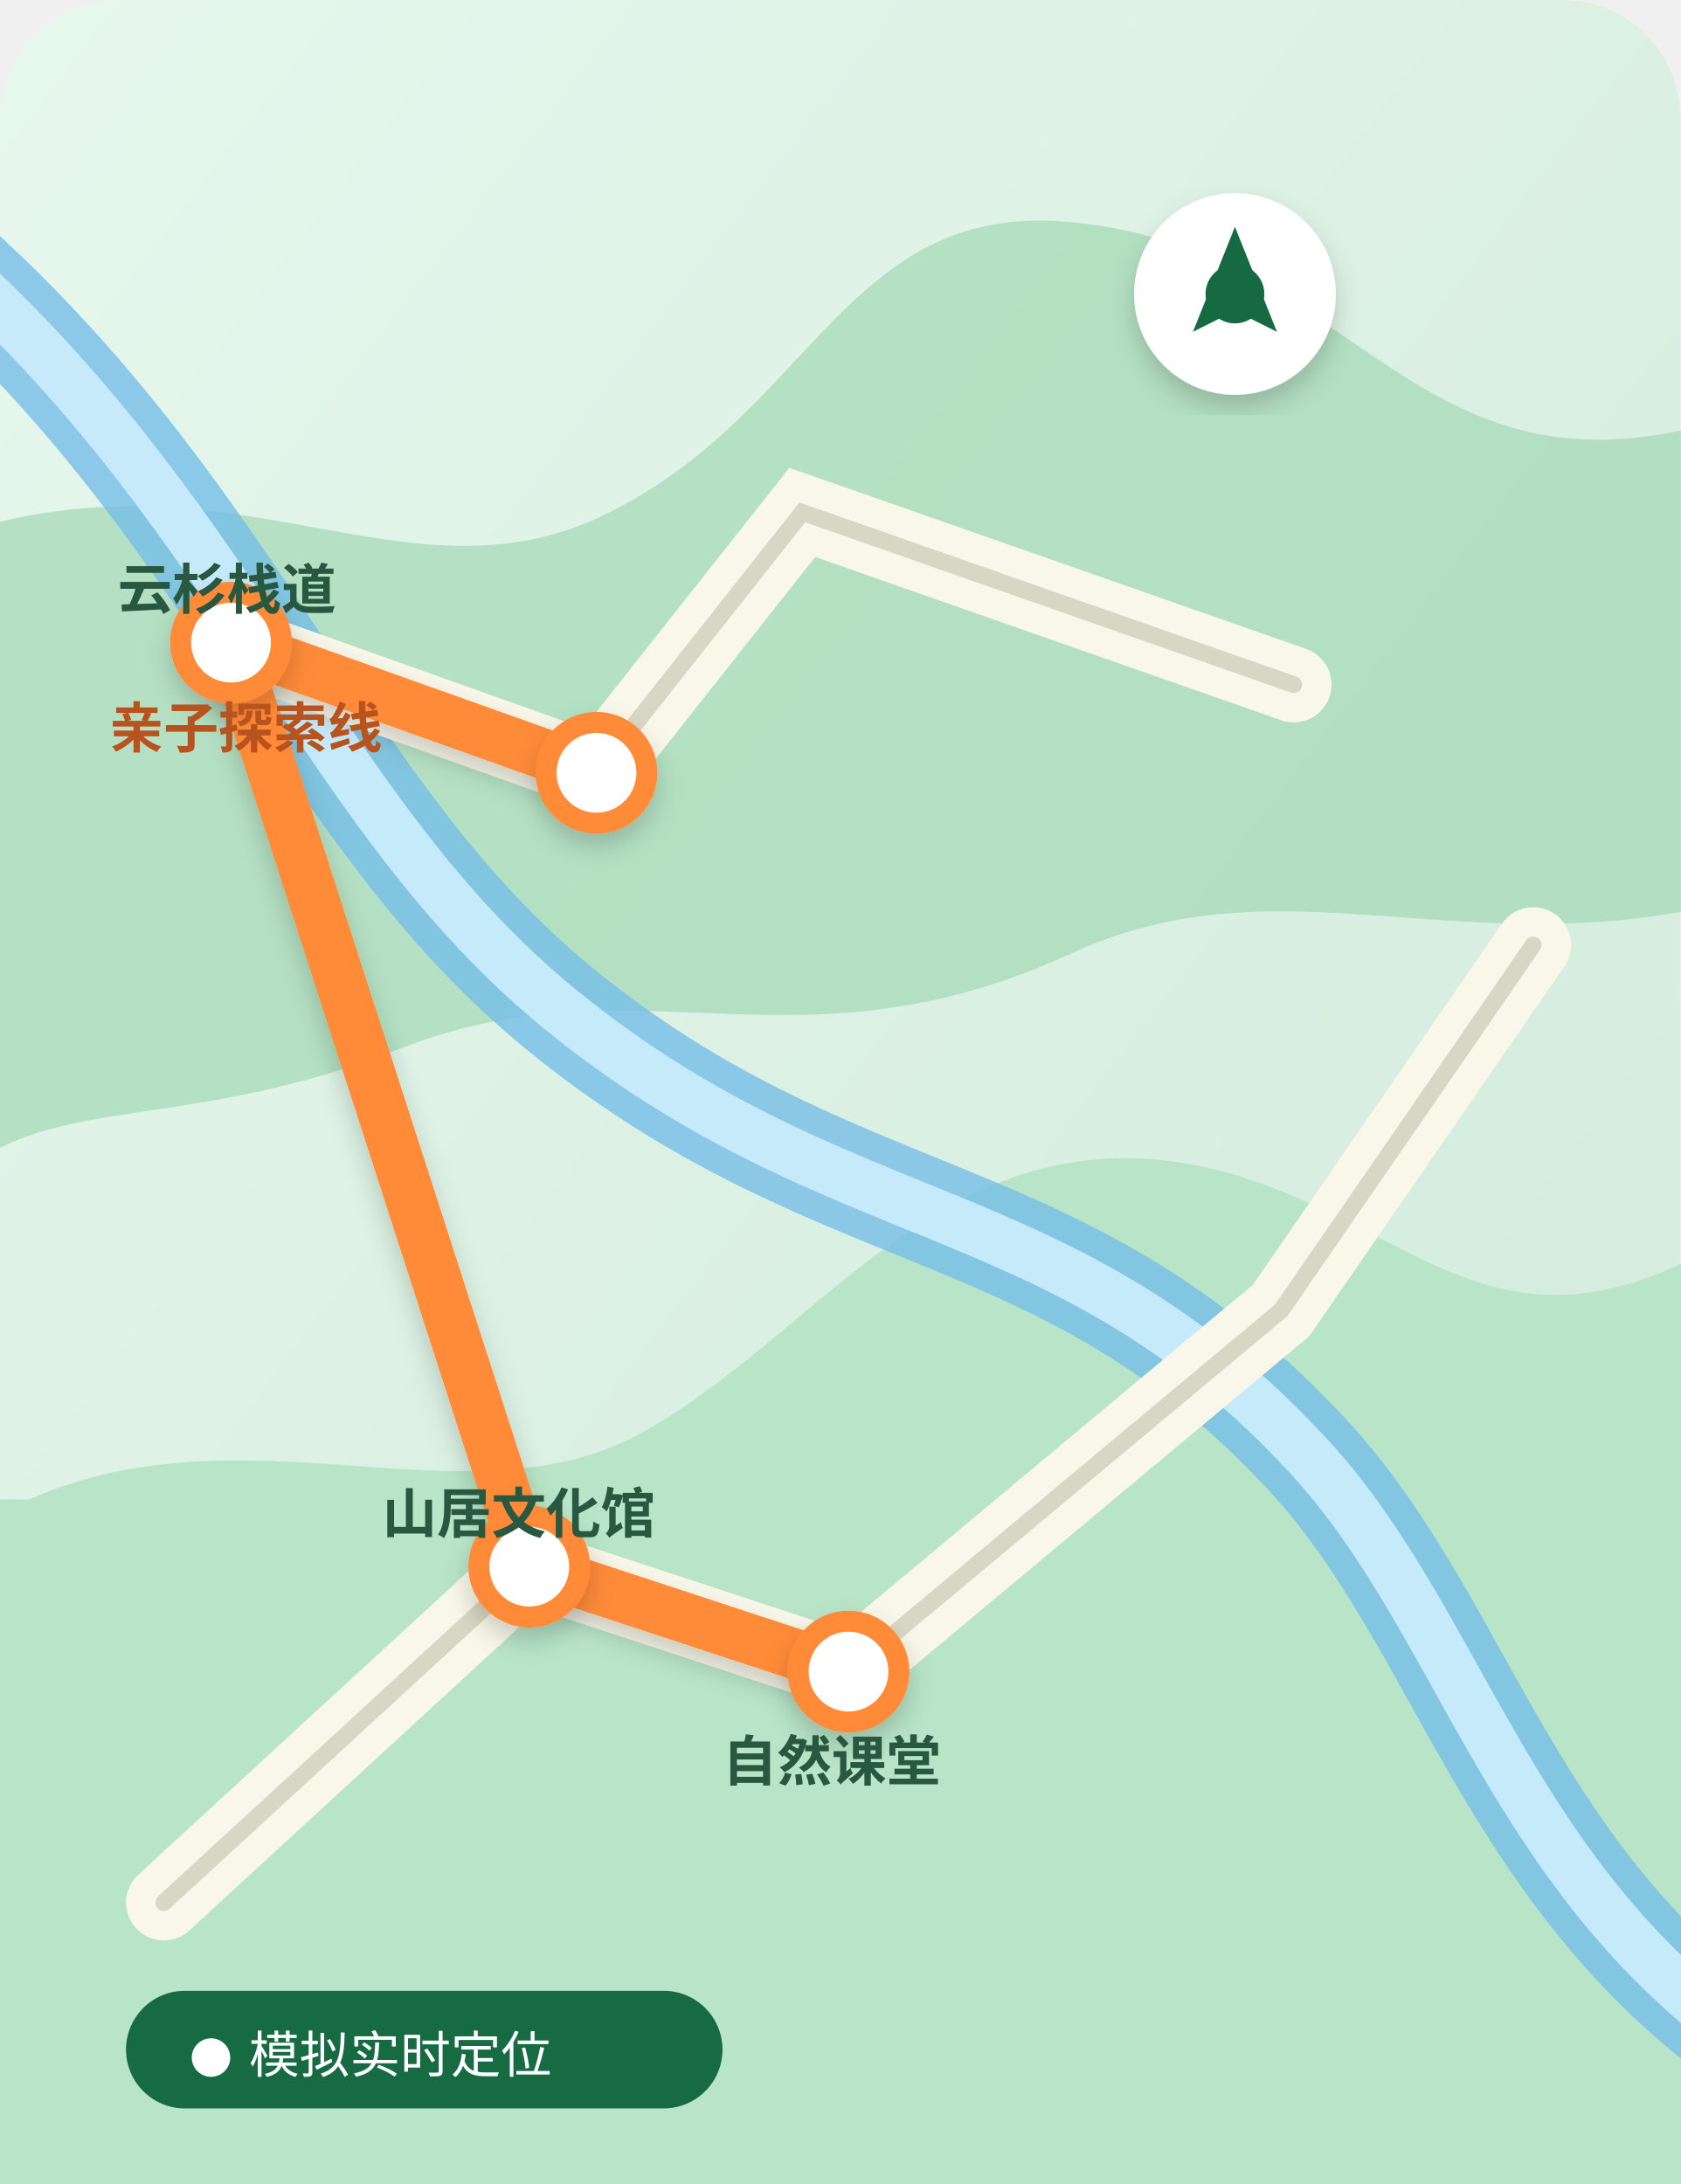
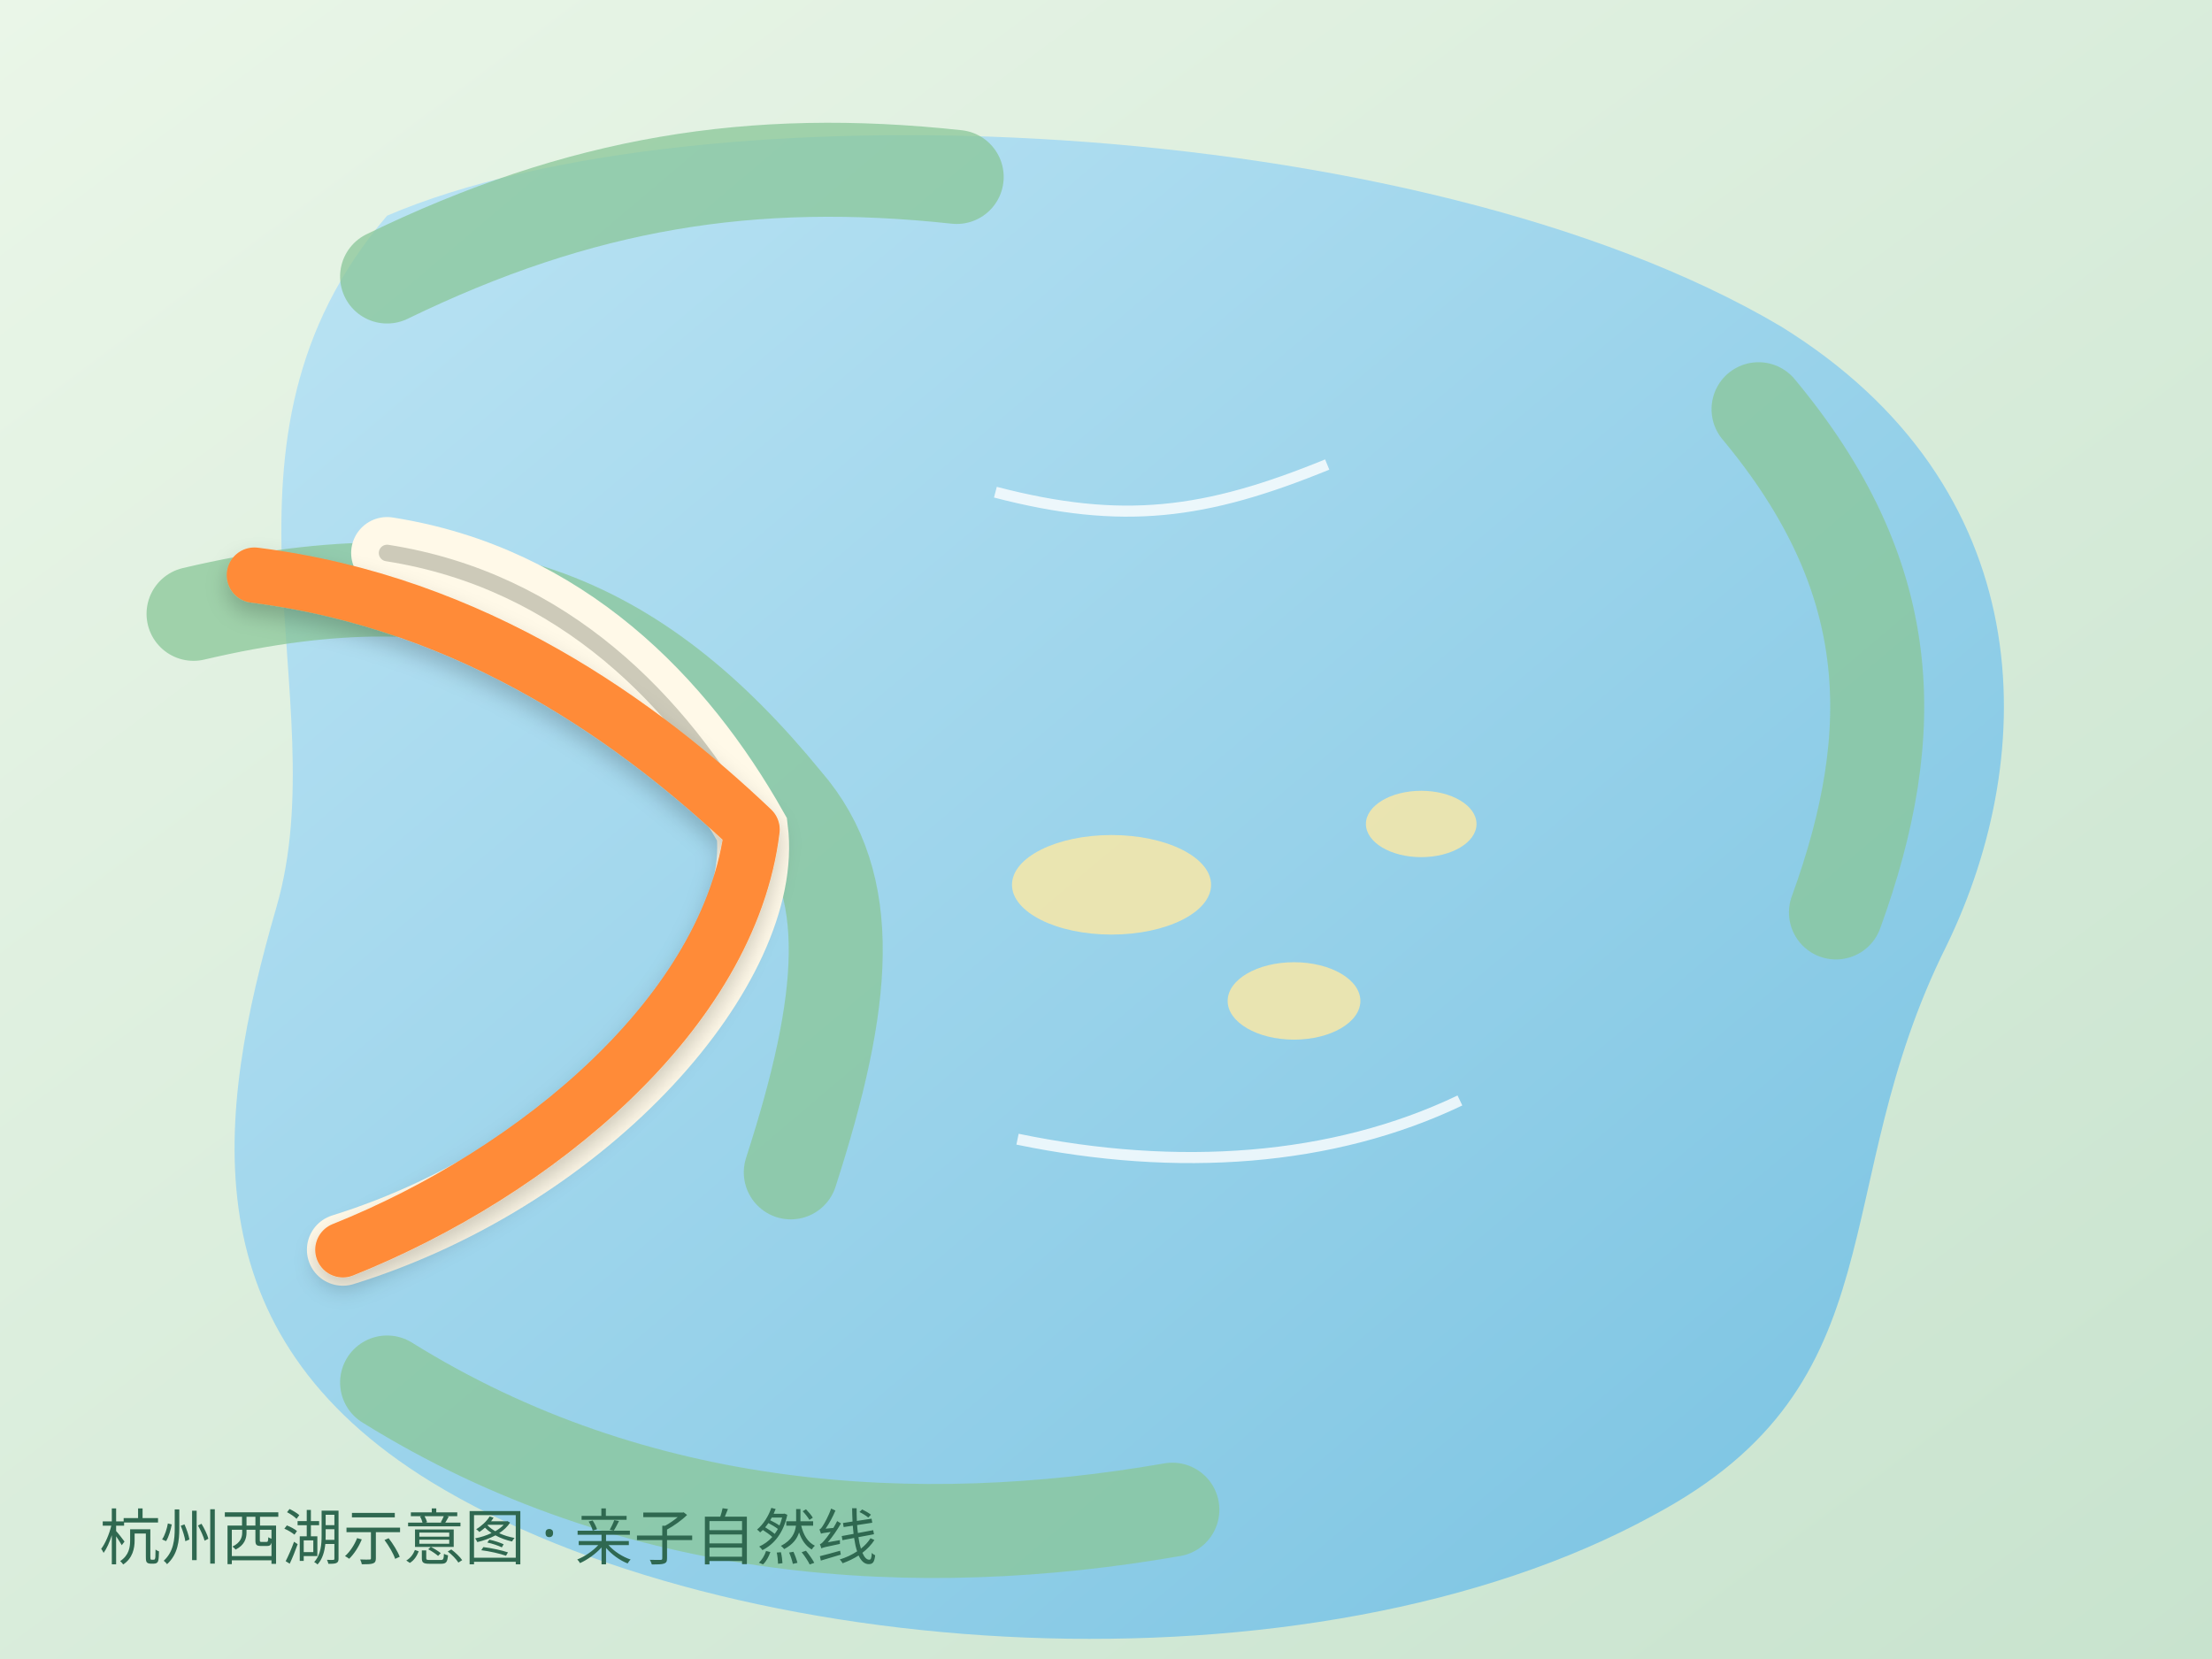
- <svg xmlns="http://www.w3.org/2000/svg" width="400" height="520" viewBox="0 0 400 520">
+ <svg xmlns="http://www.w3.org/2000/svg" width="400" height="300" viewBox="0 0 400 300">
  <defs>
-     <linearGradient id="bg" x1="0" y1="0" x2="1" y2="1">
-       <stop stop-color="#E7F7ED" />
-       <stop offset="1" stop-color="#CFEAD9" />
+     <linearGradient id="land" x1="0" y1="0" x2="1" y2="1">
+       <stop stop-color="#EAF6E8" />
+       <stop offset="1" stop-color="#C8E3CE" />
+     </linearGradient>
+     <linearGradient id="lake" x1="0" y1="0" x2="1" y2="1">
+       <stop stop-color="#BCE4F4" />
+       <stop offset="1" stop-color="#78C2E1" />
    </linearGradient>
    <filter id="shadow">
-       <feDropShadow dx="0" dy="3" stdDeviation="3" flood-opacity=".18" />
+       <feDropShadow dx="0" dy="2" stdDeviation="2" flood-opacity=".2" />
    </filter>
  </defs>
-   <rect width="400" height="520" rx="28" fill="url(#bg)" />
-   <path d="M-10 127C56 106 96 145 143 123c51-24 58-76 113-70 68 7 80 69 154 47v115c-62 15-105-11-155 12-65 30-102 1-158 22C45 270 13 260-10 280V127Z" fill="#A5D9B7" opacity=".75" />
-   <path d="M7 357c52-23 105 7 146-16 45-25 75-81 142-61 44 14 62 45 113 17v223H0V357Z" fill="#B8E4C7" />
-   <path d="M-10 64C58 126 77 194 133 240c66 54 119 44 176 104 38 39 48 99 105 141" stroke="#75BEE7" stroke-width="25" fill="none" opacity=".8" />
-   <path d="M-10 64C58 126 77 194 133 240c66 54 119 44 176 104 38 39 48 99 105 141" stroke="#C8ECFA" stroke-width="12" fill="none" opacity=".95" />
-   <g stroke="#F8F7E9" stroke-width="18" fill="none" stroke-linecap="round">
-     <path d="M39 453 126 373 202 398 305 312 365 225" />
-     <path d="M55 153 142 184 191 122 308 163" />
+   <rect width="400" height="300" fill="url(#land)" />
+   <path d="M70 39C126 15 256 20 322 59c47 29 47 77 30 112-22 44-8 79-53 103-62 34-167 27-221-6-44-27-39-66-28-104 11-38-15-84 20-125Z" fill="url(#lake)" />
+   <path d="M35 111C86 99 115 112 142 145 155 160 153 181 143 212M70 50c35-17 66-22 103-18M318 74c25 30 26 58 14 91M70 250c45 28 96 31 142 23" fill="none" stroke="#8AC799" stroke-width="17" stroke-linecap="round" opacity=".76" />
+   <path d="M70 100C102 105 123 127 136 150 139 174 107 212 62 226" fill="none" stroke="#FFF9E8" stroke-width="13" stroke-linecap="round" />
+   <path d="M70 100C102 105 123 127 136 150 139 174 107 212 62 226" fill="none" stroke="#CDCAB9" stroke-width="3" stroke-linecap="round" />
+   <path d="M46 104C86 109 116 131 136 150 132 183 97 212 62 226" fill="none" stroke="#FF8B37" stroke-width="10" stroke-linecap="round" stroke-linejoin="round" filter="url(#shadow)" />
+   <g fill="#F8E8A7" opacity=".85">
+     <ellipse cx="201" cy="160" rx="18" ry="9" />
+     <ellipse cx="234" cy="181" rx="12" ry="7" />
+     <ellipse cx="257" cy="149" rx="10" ry="6" />
  </g>
-   <g stroke="#D8D6C4" stroke-width="4" fill="none" stroke-linecap="round">
-     <path d="M39 453 126 373 202 398 305 312 365 225" />
-     <path d="M55 153 142 184 191 122 308 163" />
+   <g stroke="#fff" stroke-width="2" opacity=".8">
+     <path d="M180 89c23 6 38 4 60-5M184 206c29 6 57 4 80-7" fill="none" />
  </g>
-   <path d="M202 398 126 373 55 153 142 184" stroke="#FF8B37" stroke-width="12" fill="none" stroke-linecap="round" stroke-linejoin="round" filter="url(#shadow)" />
-   <g fill="#fff" stroke="#FF8B37" stroke-width="5" filter="url(#shadow)">
-     <circle cx="202" cy="398" r="12" />
-     <circle cx="126" cy="373" r="12" />
-     <circle cx="55" cy="153" r="12" />
-     <circle cx="142" cy="184" r="12" />
-   </g>
-   <g font-family="sans-serif" font-size="13" fill="#28583F" font-weight="700">
-     <text x="28" y="145">云杉栈道</text>
-     <text x="91" y="365">山居文化馆</text>
-     <text x="172" y="424">自然课堂</text>
-     <text x="26" y="178" fill="#B8531E">亲子探索线</text>
-   </g>
-   <g transform="translate(294 70)" filter="url(#shadow)">
-     <circle cx="0" cy="0" r="24" fill="#fff" />
-     <path d="M0-16 10 9 0 4-10 9 0-16Z" fill="#176B43" />
-     <circle cx="0" cy="0" r="7" fill="#176B43" />
-   </g>
-   <g transform="translate(30 474)">
-     <rect width="142" height="28" rx="14" fill="#176B43" />
-     <text x="15" y="19" font-family="sans-serif" font-size="12" fill="#fff">● 模拟实时定位</text>
-   </g>
+   <text x="18" y="282" font-family="sans-serif" font-size="11" fill="#2F6850">杭州西湖示意图 · 亲子自然线</text>
</svg>
